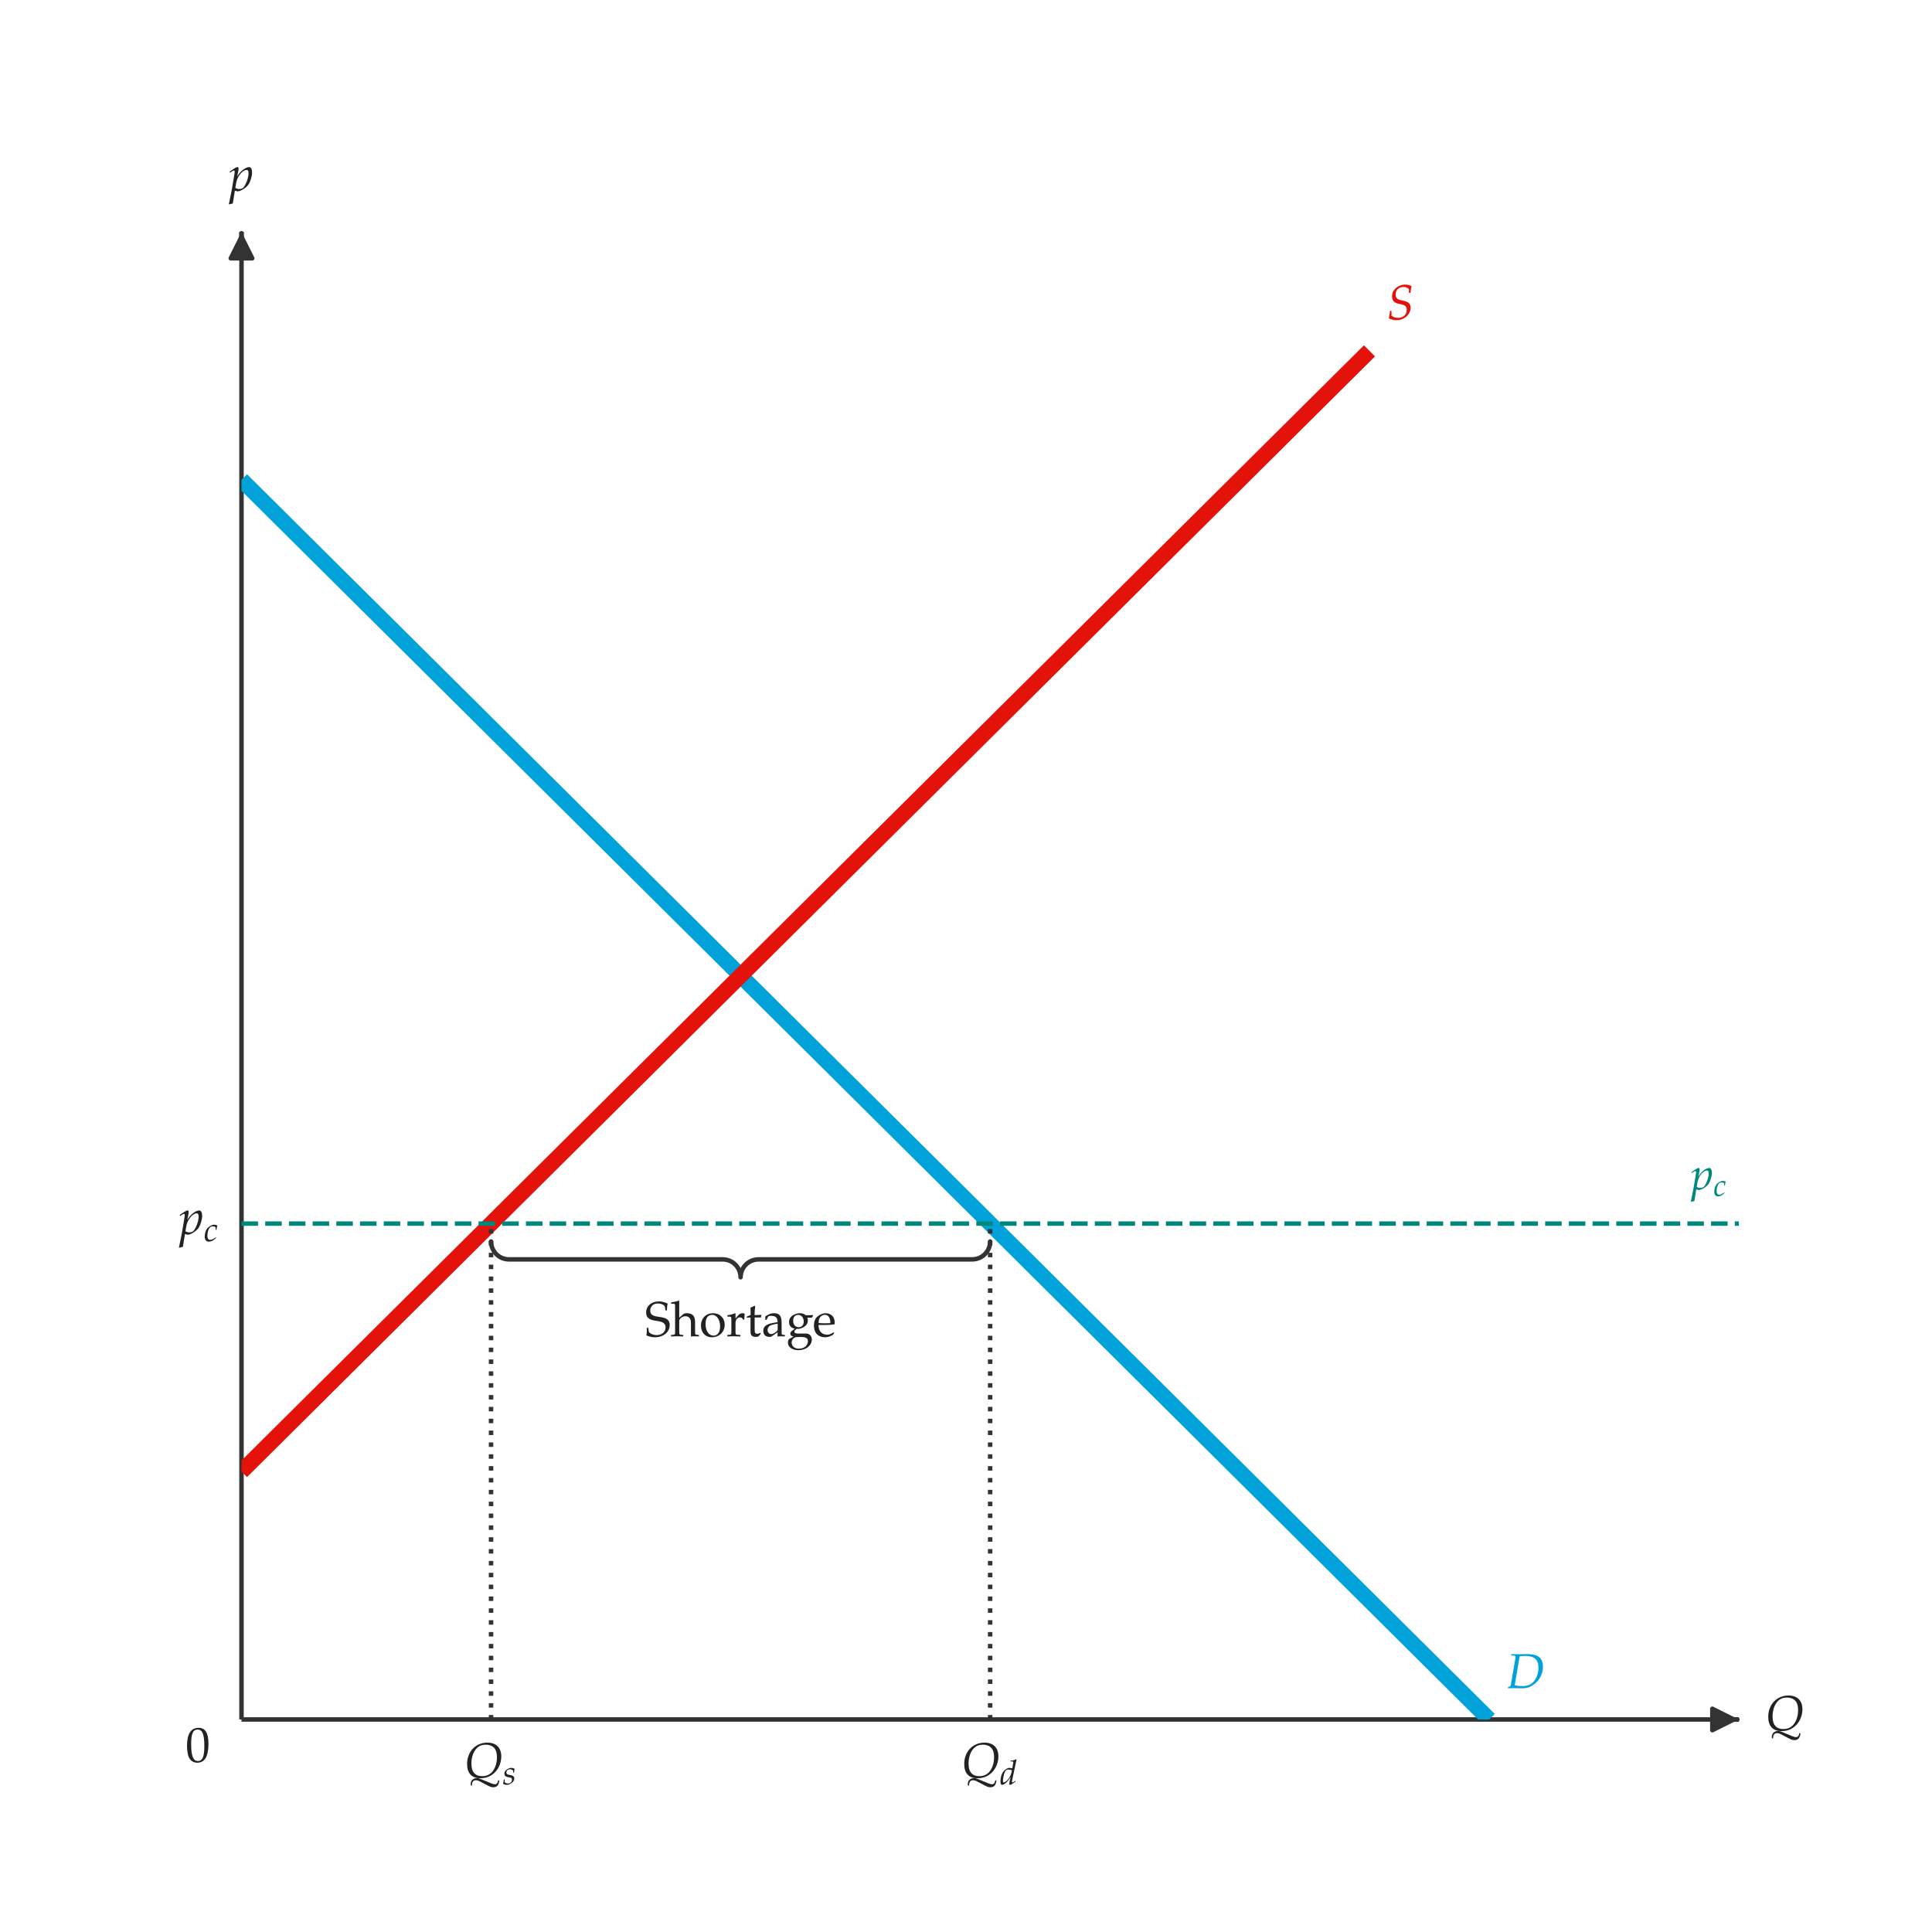
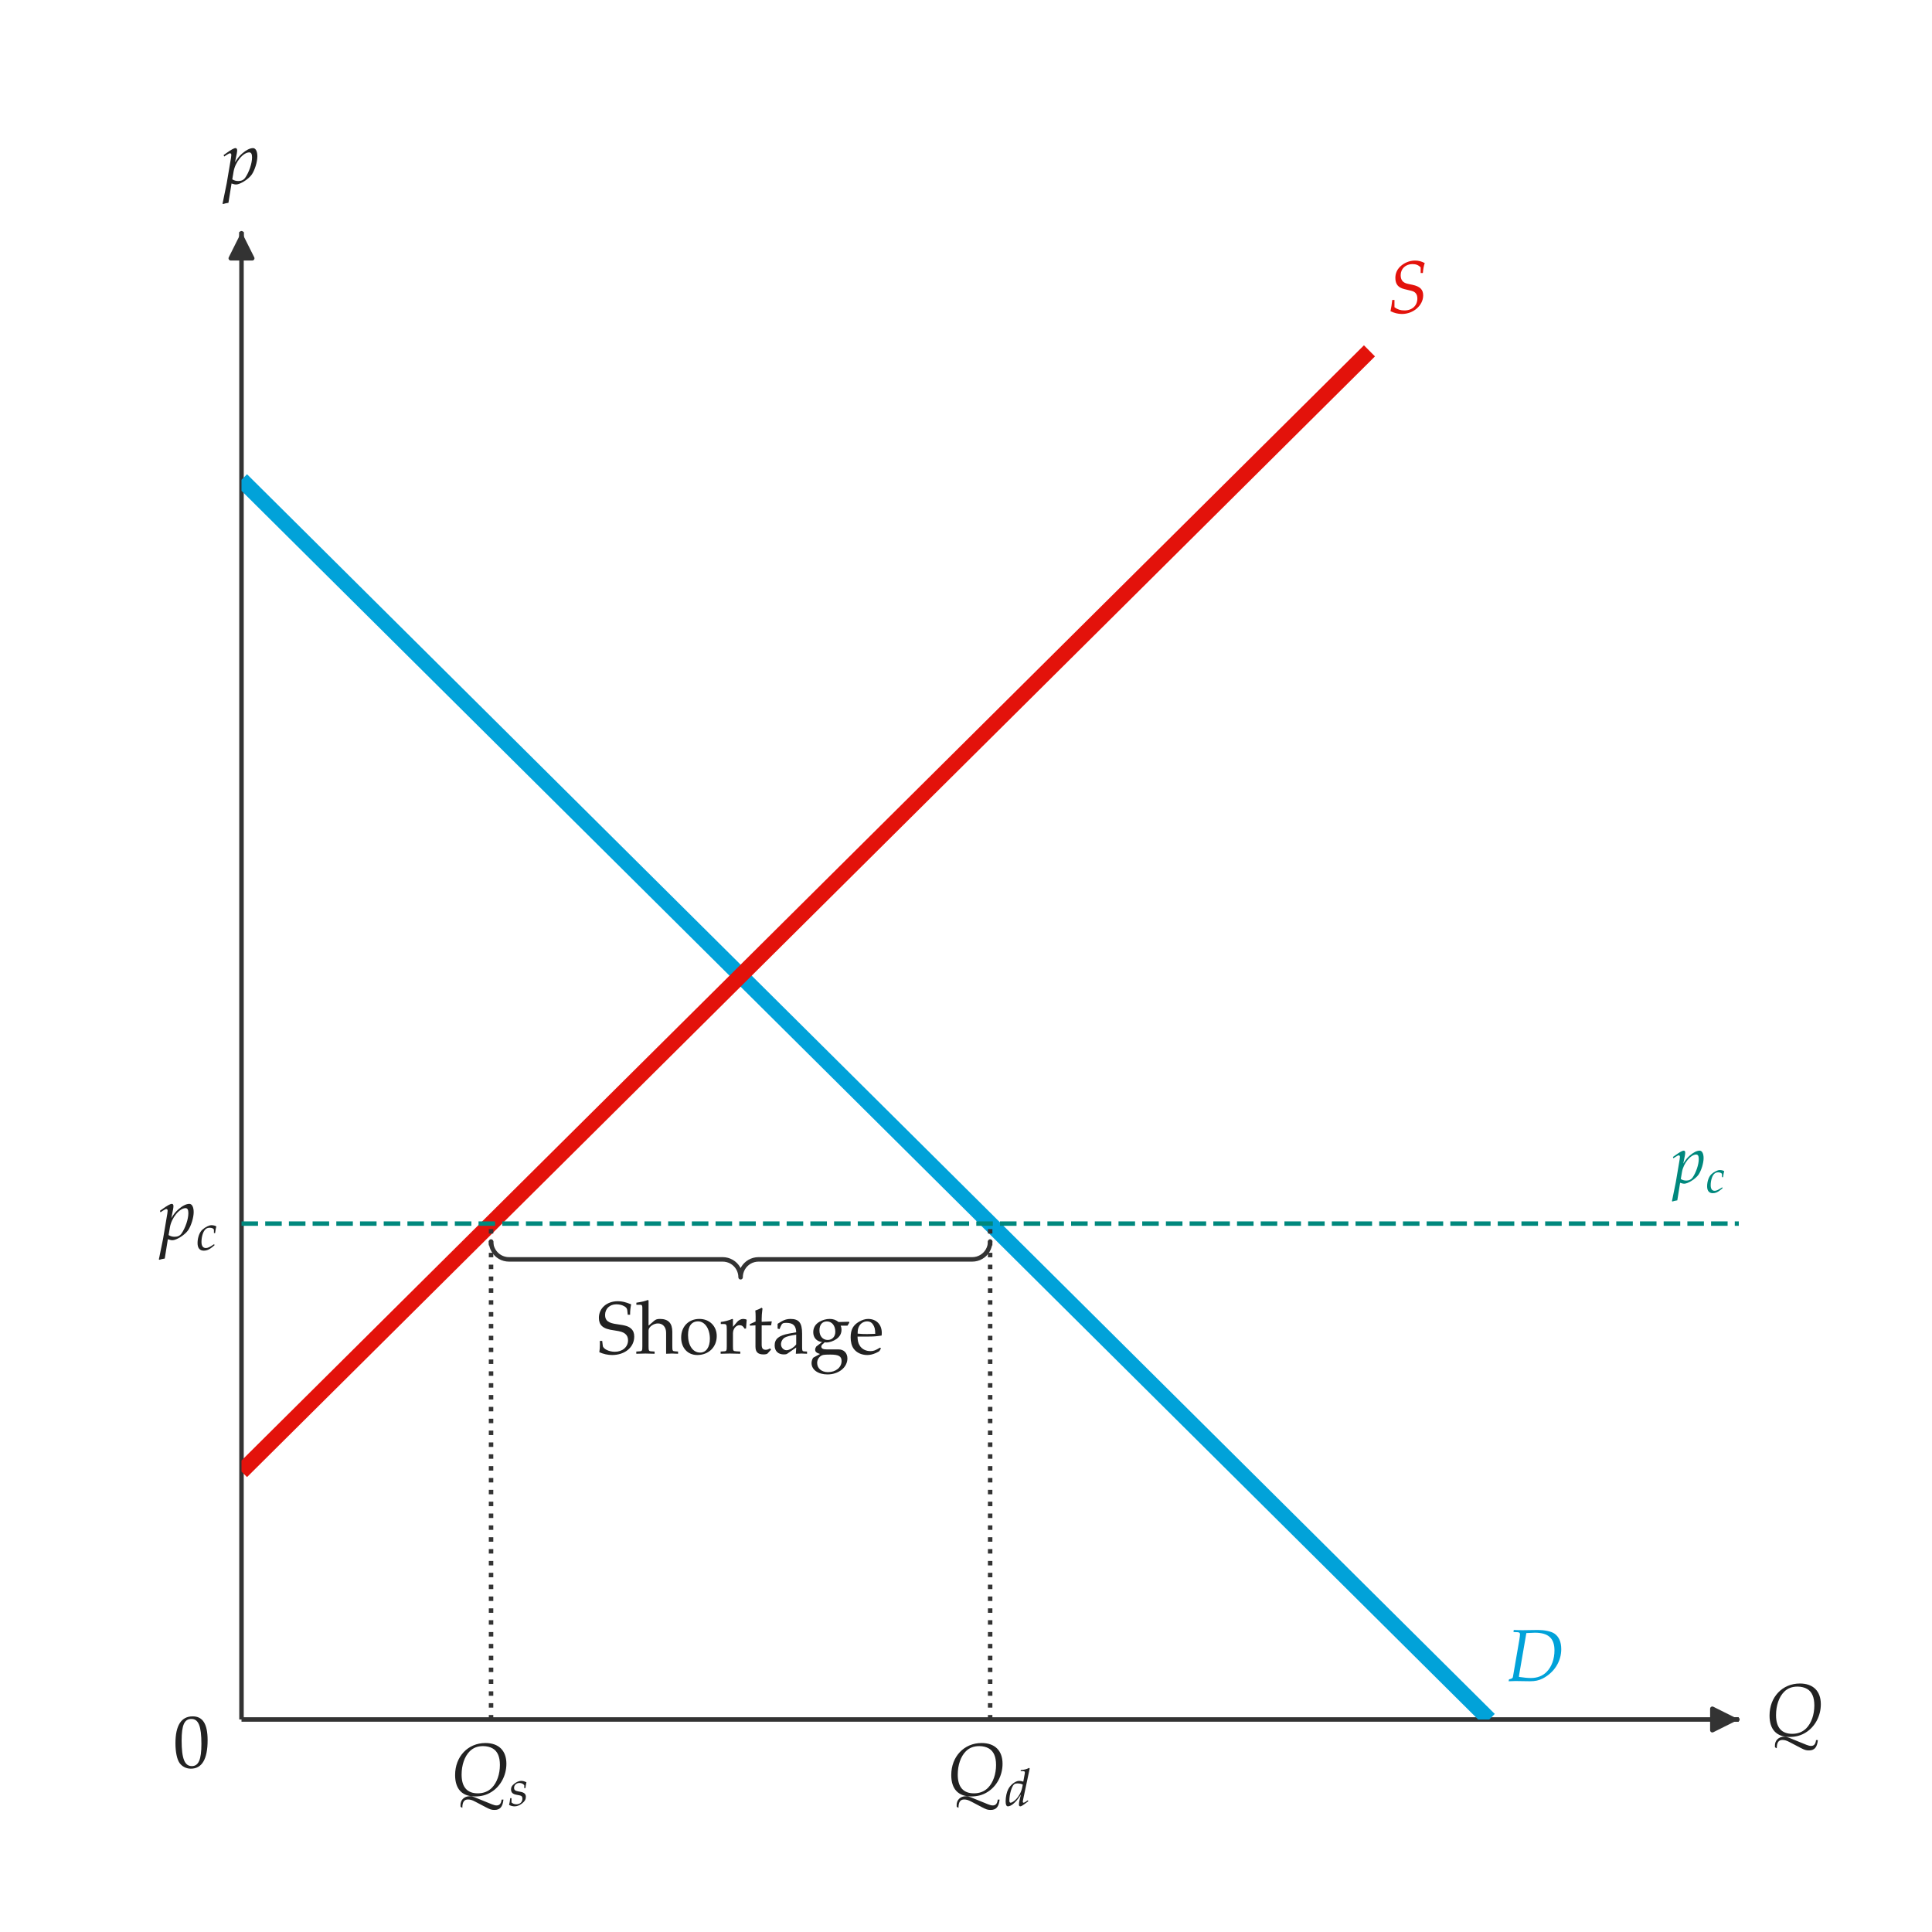
<svg xmlns="http://www.w3.org/2000/svg" xmlns:xlink="http://www.w3.org/1999/xlink" width="432pt" height="432pt" viewBox="0 0 432 432" version="1.1">
  <defs>
    <style type="text/css">*{stroke-linejoin: round; stroke-linecap: butt}</style>
  </defs>
  <g id="figure_1">
    <g id="patch_1">
      <path d="M 0 432  L 432 432  L 432 0  L 0 0  z " style="fill: #ffffff" />
    </g>
    <g id="axes_1">
      <g id="axes.x">
        <path d="M 54 384.48  L 388.8 384.48  " style="fill: none; stroke: #333333; stroke-linejoin: miter" />
      </g>
      <g id="patch_2">
        <path d="M 388.465 384.48  Q 388.633 384.48 387.682 384.48  " style="fill: none; stroke: #333333; stroke-linecap: round" />
        <path d="M 382.882 382.08  L 387.682 384.48  L 382.882 386.88  z " style="fill: #333333; stroke: #333333; stroke-linecap: round" />
      </g>
      <g id="axes.y">
        <path d="M 54 384.48  L 54 51.84  " style="fill: none; stroke: #333333; stroke-linejoin: miter" />
      </g>
      <g id="patch_3">
        <path d="M 54 52.173  Q 54 52.006 54 52.958  " style="fill: none; stroke: #333333; stroke-linecap: round" />
        <path d="M 51.6 57.758  L 54 52.958  L 56.4 57.758  z " style="fill: #333333; stroke: #333333; stroke-linecap: round" />
      </g>
      <g id="axes.y.label">
-         <g style="fill: #222222" transform="translate(51.25 42.749) scale(0.11 -0.11)">
+         <g style="fill: #222222" transform="translate(49.875 41.2035) scale(0.165 -0.165)">
          <defs>
            <path id="TeXGyrePagella-Italic-51" d="M -45 -1728  L 0 -1766  C 134 -1722 262 -1690 467 -1658  L 736 19  L 794 0  C 960 -58 1056 -70 1126 -70  C 1485 -70 2221 397 2496 800  C 2758 1190 2976 1894 2976 2374  C 2976 2803 2829 3085 2598 3085  C 2330 3085 1997 2912 1658 2618  C 1402 2387 1267 2227 1037 1850  L 1190 2611  C 1210 2720 1222 2816 1222 2893  C 1222 3014 1171 3085 1082 3085  C 947 3085 704 2950 230 2611  L 51 2483  L 96 2355  L 301 2490  C 480 2605 550 2637 608 2637  C 672 2637 717 2579 717 2490  C 717 2438 704 2310 691 2246  L 320 51  L 6 -1491  L -45 -1728  z M 800 378  L 915 1056  C 1056 1875 1741 2714 2272 2714  C 2438 2714 2515 2573 2515 2278  C 2515 1760 2259 998 1920 512  C 1792 326 1587 230 1325 230  C 1126 230 966 275 800 378  z " transform="scale(0.015625)" />
          </defs>
          <use xlink:href="#TeXGyrePagella-Italic-51" transform="translate(0 0.796875)" />
        </g>
      </g>
      <g id="axes.x.label">
-         <g style="fill: #222222" transform="translate(394.8 386.9275) scale(0.11 -0.11)">
+         <g style="fill: #222222" transform="translate(394.8 388.1513) scale(0.165 -0.165)">
          <defs>
            <path id="TeXGyrePagella-Italic-32" d="M 339 1741  C 339 531 941 -115 2067 -115  C 2611 -115 3066 6 3482 269  C 4288 768 4787 1709 4787 2720  C 4787 3859 4122 4518 2970 4518  C 1453 4518 339 3347 339 1741  z M 806 -909  C 806 -909 806 -966 813 -1018  L 966 -1101  C 966 -608 1120 -378 1459 -378  C 1645 -378 1824 -429 2074 -563  L 3002 -1050  C 3386 -1248 3501 -1286 3757 -1286  C 4237 -1286 4467 -1011 4531 -390  L 4371 -390  C 4333 -736 4192 -896 3936 -896  C 3827 -896 3706 -864 3539 -800  L 2029 -186  C 1869 -122 1754 -96 1606 -96  C 1133 -96 781 -422 806 -909  z M 902 1773  C 902 2605 1158 3354 1600 3795  C 1901 4102 2285 4250 2771 4250  C 3078 4250 3392 4173 3603 4045  C 4019 3802 4224 3322 4224 2618  C 4224 1811 3968 1088 3533 640  C 3219 320 2803 154 2304 154  C 1382 154 902 704 902 1773  z " transform="scale(0.015625)" />
          </defs>
          <use xlink:href="#TeXGyrePagella-Italic-32" transform="translate(0 0.40625)" />
        </g>
      </g>
      <g id="axes.origin.label">
-         <g style="fill: #222222" transform="translate(41.5 393.9275) scale(0.11 -0.11)">
+         <g style="fill: #222222" transform="translate(38.75 395.1513) scale(0.165 -0.165)">
          <defs>
            <path id="TeXGyrePagella-Regular-11" d="M 186 2074  C 186 1325 320 678 544 365  C 768 51 1126 -128 1523 -128  C 2490 -128 2976 704 2976 2342  C 2976 3744 2560 4410 1683 4410  C 691 4410 186 3622 186 2074  z M 723 2304  C 723 3654 960 4186 1568 4186  C 2189 4186 2438 3558 2438 2022  C 2438 659 2195 96 1606 96  C 986 96 723 742 723 2304  z " transform="scale(0.015625)" />
          </defs>
          <use xlink:href="#TeXGyrePagella-Regular-11" />
        </g>
      </g>
      <g id="market.control.mark.q_d">
-         <g style="fill: #222222" transform="translate(215.02 397.466) scale(0.11 -0.11)">
+         <g style="fill: #222222" transform="translate(211.83 401.459) scale(0.165 -0.165)">
          <defs>
            <path id="TeXGyrePagella-Italic-45" d="M 109 550  C 109 134 205 -70 390 -70  C 563 -70 800 38 1018 211  C 1363 493 1574 742 2003 1389  L 1856 806  C 1786 525 1754 320 1754 154  C 1754 19 1811 -70 1920 -70  C 2029 -70 2182 19 2400 179  L 2918 563  L 2854 685  L 2573 486  C 2483 422 2381 378 2323 378  C 2272 378 2234 435 2234 525  C 2234 576 2246 634 2285 819  L 3091 4621  L 3014 4691  C 2682 4525 2451 4467 1990 4422  L 1965 4288  L 2272 4288  C 2426 4288 2490 4243 2490 4134  C 2490 4083 2483 4026 2477 3981  L 2298 2995  C 2106 3053 1933 3085 1773 3085  C 1331 3085 730 2624 435 2067  C 237 1696 109 1088 109 550  z M 570 627  C 570 1434 864 2432 1178 2675  C 1261 2739 1382 2771 1555 2771  C 1837 2771 2022 2733 2234 2624  L 2157 2246  C 2042 1683 1728 1120 1331 742  C 1107 531 851 378 730 378  C 627 378 570 467 570 627  z " transform="scale(0.015625)" />
          </defs>
          <use xlink:href="#TeXGyrePagella-Italic-32" transform="translate(0 0.40625)" />
          <use xlink:href="#TeXGyrePagella-Italic-45" transform="translate(77.79993 -14.05469) scale(0.7)" />
        </g>
      </g>
      <g id="market.control.mark.q_s">
-         <g style="fill: #222222" transform="translate(103.86 397.466) scale(0.11 -0.11)">
+         <g style="fill: #222222" transform="translate(100.89 401.459) scale(0.165 -0.165)">
          <defs>
            <path id="TeXGyrePagella-Italic-54" d="M 58 102  C 301 -19 518 -70 742 -70  C 1056 -70 1350 45 1677 301  C 2003 557 2138 794 2138 1114  C 2138 1459 1939 1645 1459 1734  L 1184 1786  C 800 1856 678 1965 678 2227  C 678 2566 960 2829 1331 2829  C 1594 2829 1837 2714 1939 2541  L 1939 2189  L 2086 2189  C 2112 2413 2138 2586 2208 2912  C 1958 3034 1779 3085 1568 3085  C 1235 3085 845 2899 538 2586  C 371 2413 301 2253 301 2022  C 301 1664 499 1459 922 1376  L 1325 1299  C 1606 1248 1709 1139 1709 883  C 1709 461 1414 186 960 186  C 730 186 538 256 358 410  L 358 947  L 198 947  C 166 621 128 397 58 102  z " transform="scale(0.015625)" />
          </defs>
          <use xlink:href="#TeXGyrePagella-Italic-32" transform="translate(0 0.40625)" />
          <use xlink:href="#TeXGyrePagella-Italic-54" transform="translate(77.79993 -14.05469) scale(0.7)" />
        </g>
      </g>
      <g id="market.control.mark.p_c">
-         <g style="fill: #222222" transform="translate(40.09 276.0475) scale(0.11 -0.11)">
+         <g style="fill: #222222" transform="translate(35.635 277.2713) scale(0.165 -0.165)">
          <defs>
            <path id="TeXGyrePagella-Italic-44" d="M 160 870  C 160 256 429 -70 941 -70  C 1286 -70 1594 58 1946 346  L 2266 608  L 2214 736  L 2118 672  C 1658 365 1414 256 1190 256  C 832 256 646 512 646 1018  C 646 1696 864 2355 1171 2605  C 1306 2720 1466 2771 1670 2771  C 1958 2771 2189 2650 2189 2496  L 2189 2112  L 2336 2112  C 2387 2528 2432 2765 2490 2931  C 2330 3034 2118 3085 1875 3085  C 1587 3085 1133 2861 768 2541  C 403 2221 160 1555 160 870  z " transform="scale(0.015625)" />
          </defs>
          <use xlink:href="#TeXGyrePagella-Italic-51" transform="translate(0 0.796875)" />
          <use xlink:href="#TeXGyrePagella-Italic-44" transform="translate(49.99995 -13.66406) scale(0.7)" />
        </g>
      </g>
      <g id="market.control.gap">
        <path d="M 109.8 277.6  L 109.834 278.122  L 109.936 278.635  L 110.104 279.131  L 110.336 279.6  L 110.627 280.035  L 110.972 280.428  L 111.365 280.773  L 111.8 281.064  L 112.269 281.296  L 112.765 281.464  L 113.278 281.566  L 113.8 281.6  L 161.6 281.6  L 162.122 281.634  L 162.635 281.736  L 163.131 281.904  L 163.6 282.136  L 164.035 282.427  L 164.428 282.772  L 164.773 283.165  L 165.064 283.6  L 165.296 284.069  L 165.464 284.565  L 165.566 285.078  L 165.6 285.6  L 165.634 285.078  L 165.736 284.565  L 165.904 284.069  L 166.136 283.6  L 166.427 283.165  L 166.772 282.772  L 167.165 282.427  L 167.6 282.136  L 168.069 281.904  L 168.565 281.736  L 169.078 281.634  L 169.6 281.6  L 217.4 281.6  L 217.922 281.566  L 218.435 281.464  L 218.931 281.296  L 219.4 281.064  L 219.835 280.773  L 220.228 280.428  L 220.573 280.035  L 220.864 279.6  L 221.096 279.131  L 221.264 278.635  L 221.366 278.122  L 221.4 277.6  " style="fill: none; stroke: #333333; stroke-linecap: round" />
      </g>
      <g id="market.control.gap.label">
-         <g style="fill: #222222" transform="translate(144.211 298.7967) scale(0.11 -0.11)">
+         <g style="fill: #222222" transform="translate(133.5165 302.655) scale(0.165 -0.165)">
          <defs>
            <path id="TeXGyrePagella-Regular-34" d="M 154 3098  C 154 2784 237 2554 422 2381  C 640 2182 934 2080 1555 1997  C 2048 1926 2272 1850 2438 1709  C 2605 1568 2682 1389 2682 1146  C 2682 570 2202 154 1536 154  C 1024 154 525 403 493 666  L 442 1094  L 237 1094  C 243 979 243 877 243 838  C 243 544 230 403 192 115  C 557 -45 928 -128 1299 -128  C 2413 -128 3219 544 3219 1472  C 3219 1773 3136 1984 2957 2150  C 2733 2362 2464 2445 1747 2541  C 966 2643 691 2854 691 3347  C 691 3885 1094 4269 1658 4269  C 1907 4269 2144 4218 2317 4122  C 2528 4013 2598 3917 2618 3731  L 2656 3366  L 2861 3366  C 2861 3706 2886 3923 2950 4269  C 2438 4474 2150 4538 1798 4538  C 845 4538 154 3936 154 3098  z " transform="scale(0.015625)" />
            <path id="TeXGyrePagella-Regular-49" d="M 38 -19  C 301 -6 570 0 832 0  C 1094 0 1363 -6 1626 -19  L 1626 173  L 1338 192  C 1120 205 1101 250 1101 653  L 1101 2010  C 1101 2298 1523 2611 1914 2611  C 2342 2611 2624 2291 2624 1798  L 2624 -19  C 2790 -6 2963 0 3130 0  C 3309 0 3482 -6 3661 -19  L 3661 173  L 3398 192  C 3181 205 3162 243 3162 653  L 3162 1888  C 3162 2637 2810 3002 2093 3002  C 1856 3002 1722 2957 1587 2842  L 1101 2419  L 1101 4595  L 1043 4646  C 762 4538 550 4486 45 4410  L 45 4230  L 403 4230  C 518 4230 563 4160 563 3968  L 563 653  C 563 250 544 205 326 192  L 38 173  L 38 -19  z " transform="scale(0.015625)" />
            <path id="TeXGyrePagella-Regular-50" d="M 205 1389  C 205 486 774 -128 1600 -128  C 2586 -128 3290 557 3290 1517  C 3290 2381 2662 3002 1786 3002  C 851 3002 205 2342 205 1389  z M 800 1606  C 800 2374 1107 2790 1670 2790  C 2259 2790 2694 2150 2694 1280  C 2694 544 2368 83 1850 83  C 1222 83 800 698 800 1606  z " transform="scale(0.015625)" />
            <path id="TeXGyrePagella-Regular-53" d="M 134 -19  C 397 -6 659 0 922 0  C 1229 0 1530 -6 1837 -19  L 1837 173  L 1504 192  C 1216 211 1203 230 1203 653  L 1203 1754  C 1203 2138 1459 2458 1773 2458  C 1965 2458 2099 2368 2202 2163  L 2336 2163  L 2394 2931  C 2323 2976 2208 3002 2093 3002  C 1901 3002 1696 2899 1562 2739  L 1203 2317  L 1203 2976  L 1146 3002  C 819 2867 486 2778 147 2739  L 147 2560  L 384 2560  C 640 2560 666 2515 666 2093  L 666 653  C 666 250 646 205 429 192  L 134 173  L 134 -19  z " transform="scale(0.015625)" />
            <path id="TeXGyrePagella-Regular-55" d="M 141 2419  L 627 2445  L 627 602  C 627 128 838 -77 1331 -77  C 1478 -77 1632 -45 1670 0  L 1978 339  L 1894 448  C 1734 358 1638 326 1517 326  C 1267 326 1165 454 1165 768  L 1165 2445  L 1984 2445  L 2042 2790  L 1165 2752  L 1165 2995  C 1165 3264 1184 3494 1235 3904  L 1158 3974  C 1005 3878 813 3795 614 3731  C 634 3539 640 3418 640 3226  L 640 2778  L 141 2554  L 141 2419  z " transform="scale(0.015625)" />
            <path id="TeXGyrePagella-Regular-42" d="M 205 710  C 205 211 506 -77 1011 -77  C 1126 -77 1235 -58 1280 -26  L 2074 525  L 2042 -19  C 2208 -6 2374 0 2541 0  C 2701 0 2854 -6 3014 -19  L 3014 173  L 2765 186  C 2611 192 2586 243 2586 557  L 2586 1728  C 2586 2662 2317 3002 1574 3002  C 1299 3002 1043 2931 800 2784  L 461 2579  L 461 2163  L 627 2118  L 710 2317  C 838 2618 909 2662 1203 2662  C 1805 2662 2054 2426 2074 1843  L 1440 1728  C 570 1568 205 1267 205 710  z M 755 800  C 755 1037 883 1261 1075 1382  C 1235 1478 1587 1568 2074 1638  L 2074 794  C 1888 531 1485 288 1235 288  C 979 288 755 525 755 800  z " transform="scale(0.015625)" />
            <path id="TeXGyrePagella-Regular-48" d="M 205 -826  C 205 -1408 774 -1811 1587 -1811  C 2554 -1811 3315 -1203 3315 -422  C 3315 38 3008 358 2560 358  L 1536 358  C 1203 358 1050 435 1050 608  C 1050 691 1101 762 1267 902  C 1306 934 1318 947 1344 973  C 1408 966 1446 960 1498 960  C 1773 960 2112 1082 2374 1267  C 2662 1478 2803 1734 2803 2074  C 2803 2202 2784 2285 2733 2419  L 3322 2419  L 3482 2682  L 3456 2758  L 2547 2733  C 2310 2925 2080 3002 1766 3002  C 1485 3002 1158 2912 896 2758  C 538 2554 352 2240 352 1850  C 352 1376 646 1050 1120 998  L 614 608  C 550 512 518 429 518 333  C 518 154 634 51 941 -38  L 384 -339  C 294 -390 205 -627 205 -826  z M 691 -813  C 691 -525 858 -269 1114 -154  C 1216 -109 1395 -90 1837 -90  C 2560 -90 2810 -237 2810 -653  C 2810 -1203 2304 -1613 1632 -1613  C 1075 -1613 691 -1286 691 -813  z M 890 2003  C 890 2496 1126 2784 1536 2784  C 1971 2784 2266 2426 2266 1882  C 2266 1466 1997 1178 1606 1178  C 1178 1178 890 1510 890 2003  z " transform="scale(0.015625)" />
            <path id="TeXGyrePagella-Regular-46" d="M 166 1402  C 166 998 256 653 435 410  C 685 70 1120 -128 1600 -128  C 1837 -128 2074 -77 2336 38  C 2509 109 2643 192 2669 230  L 2797 448  L 2714 512  C 2304 269 2157 211 1882 211  C 1466 211 1120 397 941 710  C 819 922 774 1101 762 1472  L 1696 1472  C 2138 1472 2413 1491 2854 1562  C 2861 1651 2867 1709 2867 1786  C 2867 2522 2394 3002 1677 3002  C 1440 3002 1165 2918 902 2765  C 378 2464 166 2067 166 1402  z M 774 1728  C 774 2029 800 2170 883 2336  C 1018 2618 1293 2790 1600 2790  C 1811 2790 1978 2707 2093 2534  C 2234 2323 2298 2138 2298 1709  L 1581 1690  C 1286 1690 1120 1696 774 1728  z " transform="scale(0.015625)" />
          </defs>
          <use xlink:href="#TeXGyrePagella-Regular-34" />
          <use xlink:href="#TeXGyrePagella-Regular-49" transform="translate(52.5 0)" />
          <use xlink:href="#TeXGyrePagella-Regular-50" transform="translate(110.7031 0)" />
          <use xlink:href="#TeXGyrePagella-Regular-53" transform="translate(165.2969 0)" />
          <use xlink:href="#TeXGyrePagella-Regular-55" transform="translate(204.7969 0)" />
          <use xlink:href="#TeXGyrePagella-Regular-42" transform="translate(237.3906 0)" />
          <use xlink:href="#TeXGyrePagella-Regular-48" transform="translate(287.3906 0)" />
          <use xlink:href="#TeXGyrePagella-Regular-46" transform="translate(340.9844 0)" />
        </g>
      </g>
      <g id="market.demand">
-         <path d="M 54 107.28  L 333 384.48  " clip-path="url(#pdf9d75b6dd)" style="fill: none; stroke: #01a2d9; stroke-width: 3.5; stroke-linejoin: miter" />
+         <path d="M 54 107.28  L 333 384.48  " clip-path="url(#p03ccded801)" style="fill: none; stroke: #01a2d9; stroke-width: 3.5; stroke-linejoin: miter" />
      </g>
      <g id="market.supply">
-         <path d="M 54 329.04  L 306.216 78.451  " clip-path="url(#pdf9d75b6dd)" style="fill: none; stroke: #e3120b; stroke-width: 3.5; stroke-linejoin: miter" />
+         <path d="M 54 329.04  L 306.216 78.451  " clip-path="url(#p03ccded801)" style="fill: none; stroke: #e3120b; stroke-width: 3.5; stroke-linejoin: miter" />
      </g>
      <g id="market.control.guide.q_d">
-         <path d="M 221.4 384.48  L 221.4 273.6  " clip-path="url(#pdf9d75b6dd)" style="fill: none; stroke-dasharray: 1,1.65; stroke-dashoffset: 0; stroke: #333333; stroke-linejoin: miter" />
+         <path d="M 221.4 384.48  L 221.4 273.6  " clip-path="url(#p03ccded801)" style="fill: none; stroke-dasharray: 1,1.65; stroke-dashoffset: 0; stroke: #333333; stroke-linejoin: miter" />
      </g>
      <g id="market.control.guide.q_s">
-         <path d="M 109.8 384.48  L 109.8 273.6  " clip-path="url(#pdf9d75b6dd)" style="fill: none; stroke-dasharray: 1,1.65; stroke-dashoffset: 0; stroke: #333333; stroke-linejoin: miter" />
+         <path d="M 109.8 384.48  L 109.8 273.6  " clip-path="url(#p03ccded801)" style="fill: none; stroke-dasharray: 1,1.65; stroke-dashoffset: 0; stroke: #333333; stroke-linejoin: miter" />
      </g>
      <g id="market.control.price">
-         <path d="M 54 273.6  L 388.8 273.6  " clip-path="url(#pdf9d75b6dd)" style="fill: none; stroke-dasharray: 3.7,1.6; stroke-dashoffset: 0; stroke: #00887d; stroke-linejoin: miter" />
+         <path d="M 54 273.6  L 388.8 273.6  " clip-path="url(#p03ccded801)" style="fill: none; stroke-dasharray: 3.7,1.6; stroke-dashoffset: 0; stroke: #00887d; stroke-linejoin: miter" />
      </g>
      <g id="market.control.price.label">
-         <g style="fill: #00887d" transform="translate(378.1393 266.0595) scale(0.1 -0.1)">
+         <g style="fill: #00887d" transform="translate(373.9543 264.637) scale(0.15 -0.15)">
          <use xlink:href="#TeXGyrePagella-Italic-51" transform="translate(0 0.796875)" />
          <use xlink:href="#TeXGyrePagella-Italic-44" transform="translate(49.99995 -13.66406) scale(0.7)" />
        </g>
      </g>
      <g id="market.demand.label">
-         <g style="fill: #01a2d9" transform="translate(336.8584 377.5606) scale(0.11 -0.11)">
+         <g style="fill: #01a2d9" transform="translate(336.8734 376.0151) scale(0.165 -0.165)">
          <defs>
            <path id="TeXGyrePagella-Italic-25" d="M 179 -19  C 378 -6 576 0 774 0  C 1190 0 1606 -19 2022 -19  C 2483 -19 2797 51 3130 218  C 4128 730 4742 1696 4742 2758  C 4742 3386 4550 3834 4160 4109  C 3866 4320 3251 4429 2714 4429  C 2278 4429 1843 4410 1408 4410  C 1146 4410 883 4416 621 4429  L 602 4250  L 941 4237  C 1094 4230 1165 4179 1165 4064  C 1165 3974 1139 3770 1107 3578  L 550 352  C 525 205 333 179 211 147  L 179 -19  z M 1075 358  C 1075 435 1082 480 1101 595  L 1715 4160  C 1965 4160 2208 4192 2458 4192  C 3622 4192 4154 3706 4154 2656  C 4154 1907 3910 1235 3475 794  C 3130 442 2662 262 2106 262  C 1824 262 1510 294 1075 358  z " transform="scale(0.015625)" />
          </defs>
          <use xlink:href="#TeXGyrePagella-Italic-25" transform="translate(0 0.796875)" />
        </g>
      </g>
      <g id="market.supply.label">
-         <g style="fill: #e3120b" transform="translate(310.0844 71.44477) scale(0.11 -0.11)">
+         <g style="fill: #e3120b" transform="translate(310.2244 69.97577) scale(0.165 -0.165)">
          <defs>
            <path id="TeXGyrePagella-Italic-34" d="M 269 128  C 589 -32 922 -115 1261 -115  C 2253 -115 3104 627 3104 1498  C 3104 2003 2829 2272 2182 2413  L 1766 2502  C 1344 2592 1152 2829 1152 3251  C 1152 3808 1581 4211 2170 4211  C 2483 4211 2694 4128 2886 3923  L 2886 3437  L 3078 3437  C 3104 3782 3149 4026 3238 4301  C 2944 4454 2701 4518 2394 4518  C 1920 4518 1440 4320 1094 3981  C 826 3712 691 3392 691 3014  C 691 2470 934 2170 1472 2042  L 2080 1894  C 2432 1811 2598 1594 2598 1222  C 2598 608 2144 192 1485 192  C 1139 192 896 269 614 467  L 614 1101  L 422 1101  C 384 749 339 461 269 128  z " transform="scale(0.015625)" />
          </defs>
          <use xlink:href="#TeXGyrePagella-Italic-34" transform="translate(0 0.40625)" />
        </g>
      </g>
    </g>
  </g>
  <defs>
-     <clipPath id="pdf9d75b6dd">
+     <clipPath id="p03ccded801">
      <rect x="54" y="51.84" width="334.8" height="332.64" />
    </clipPath>
  </defs>
</svg>
